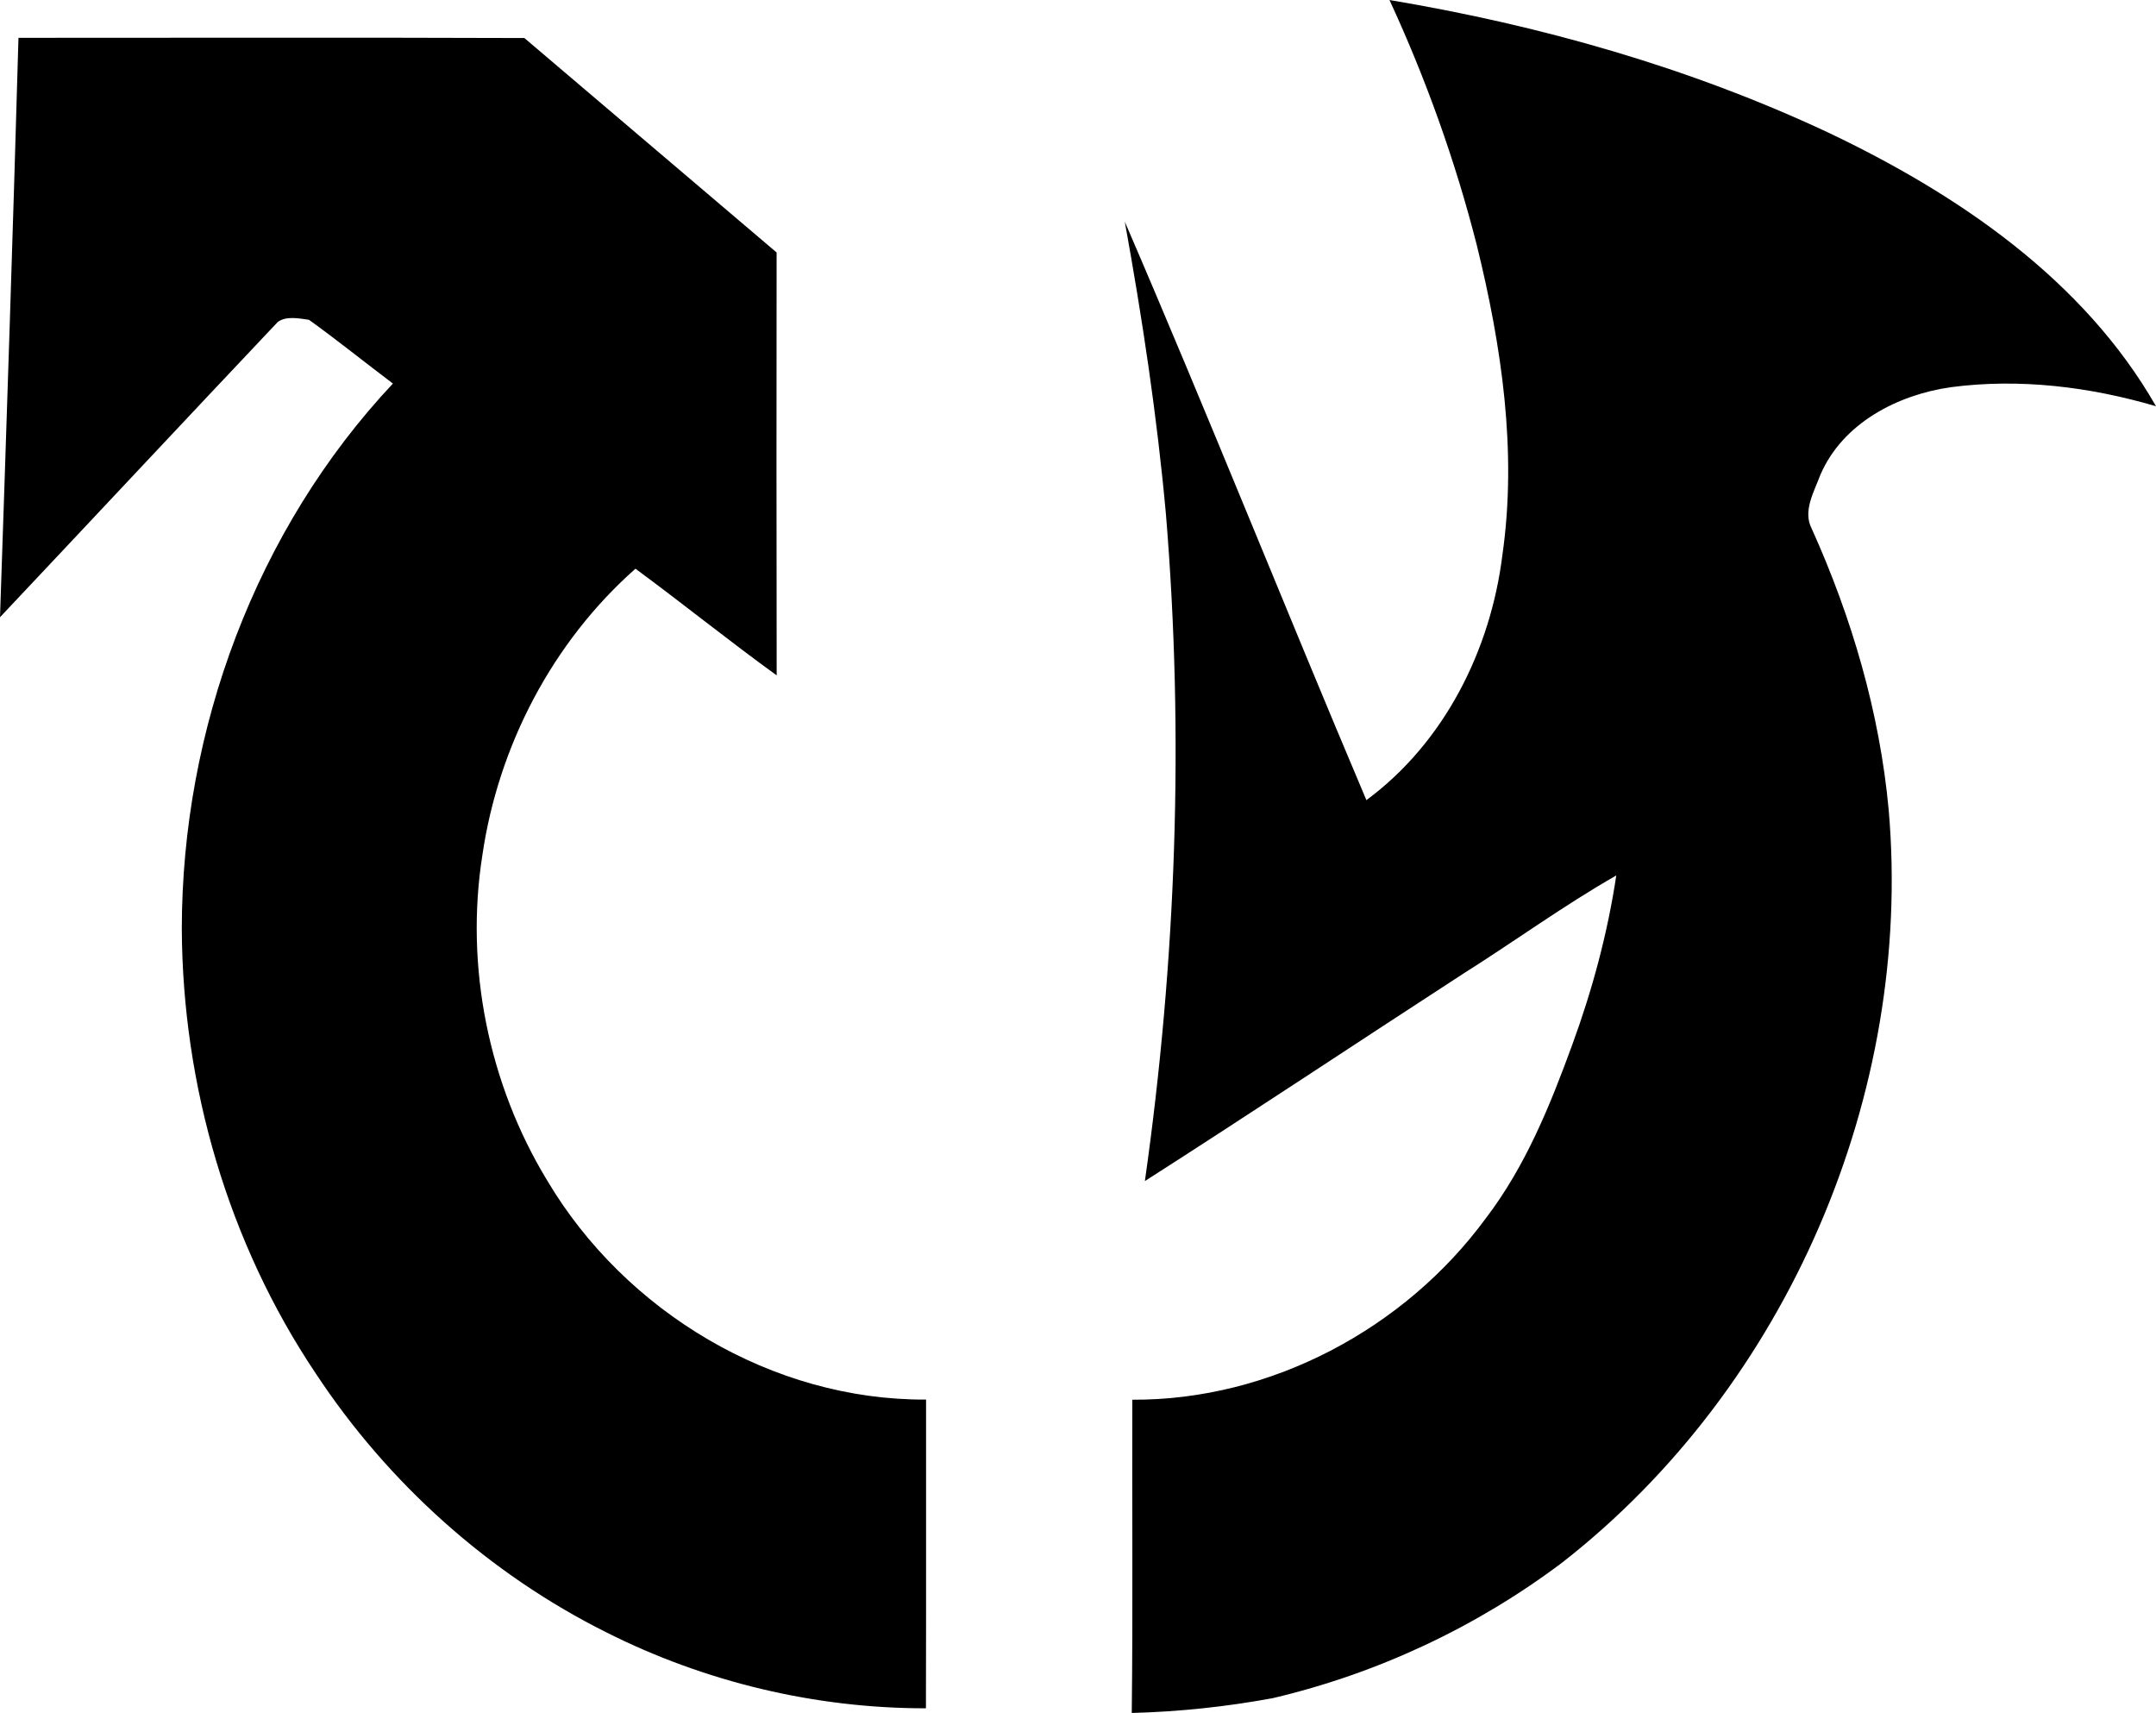
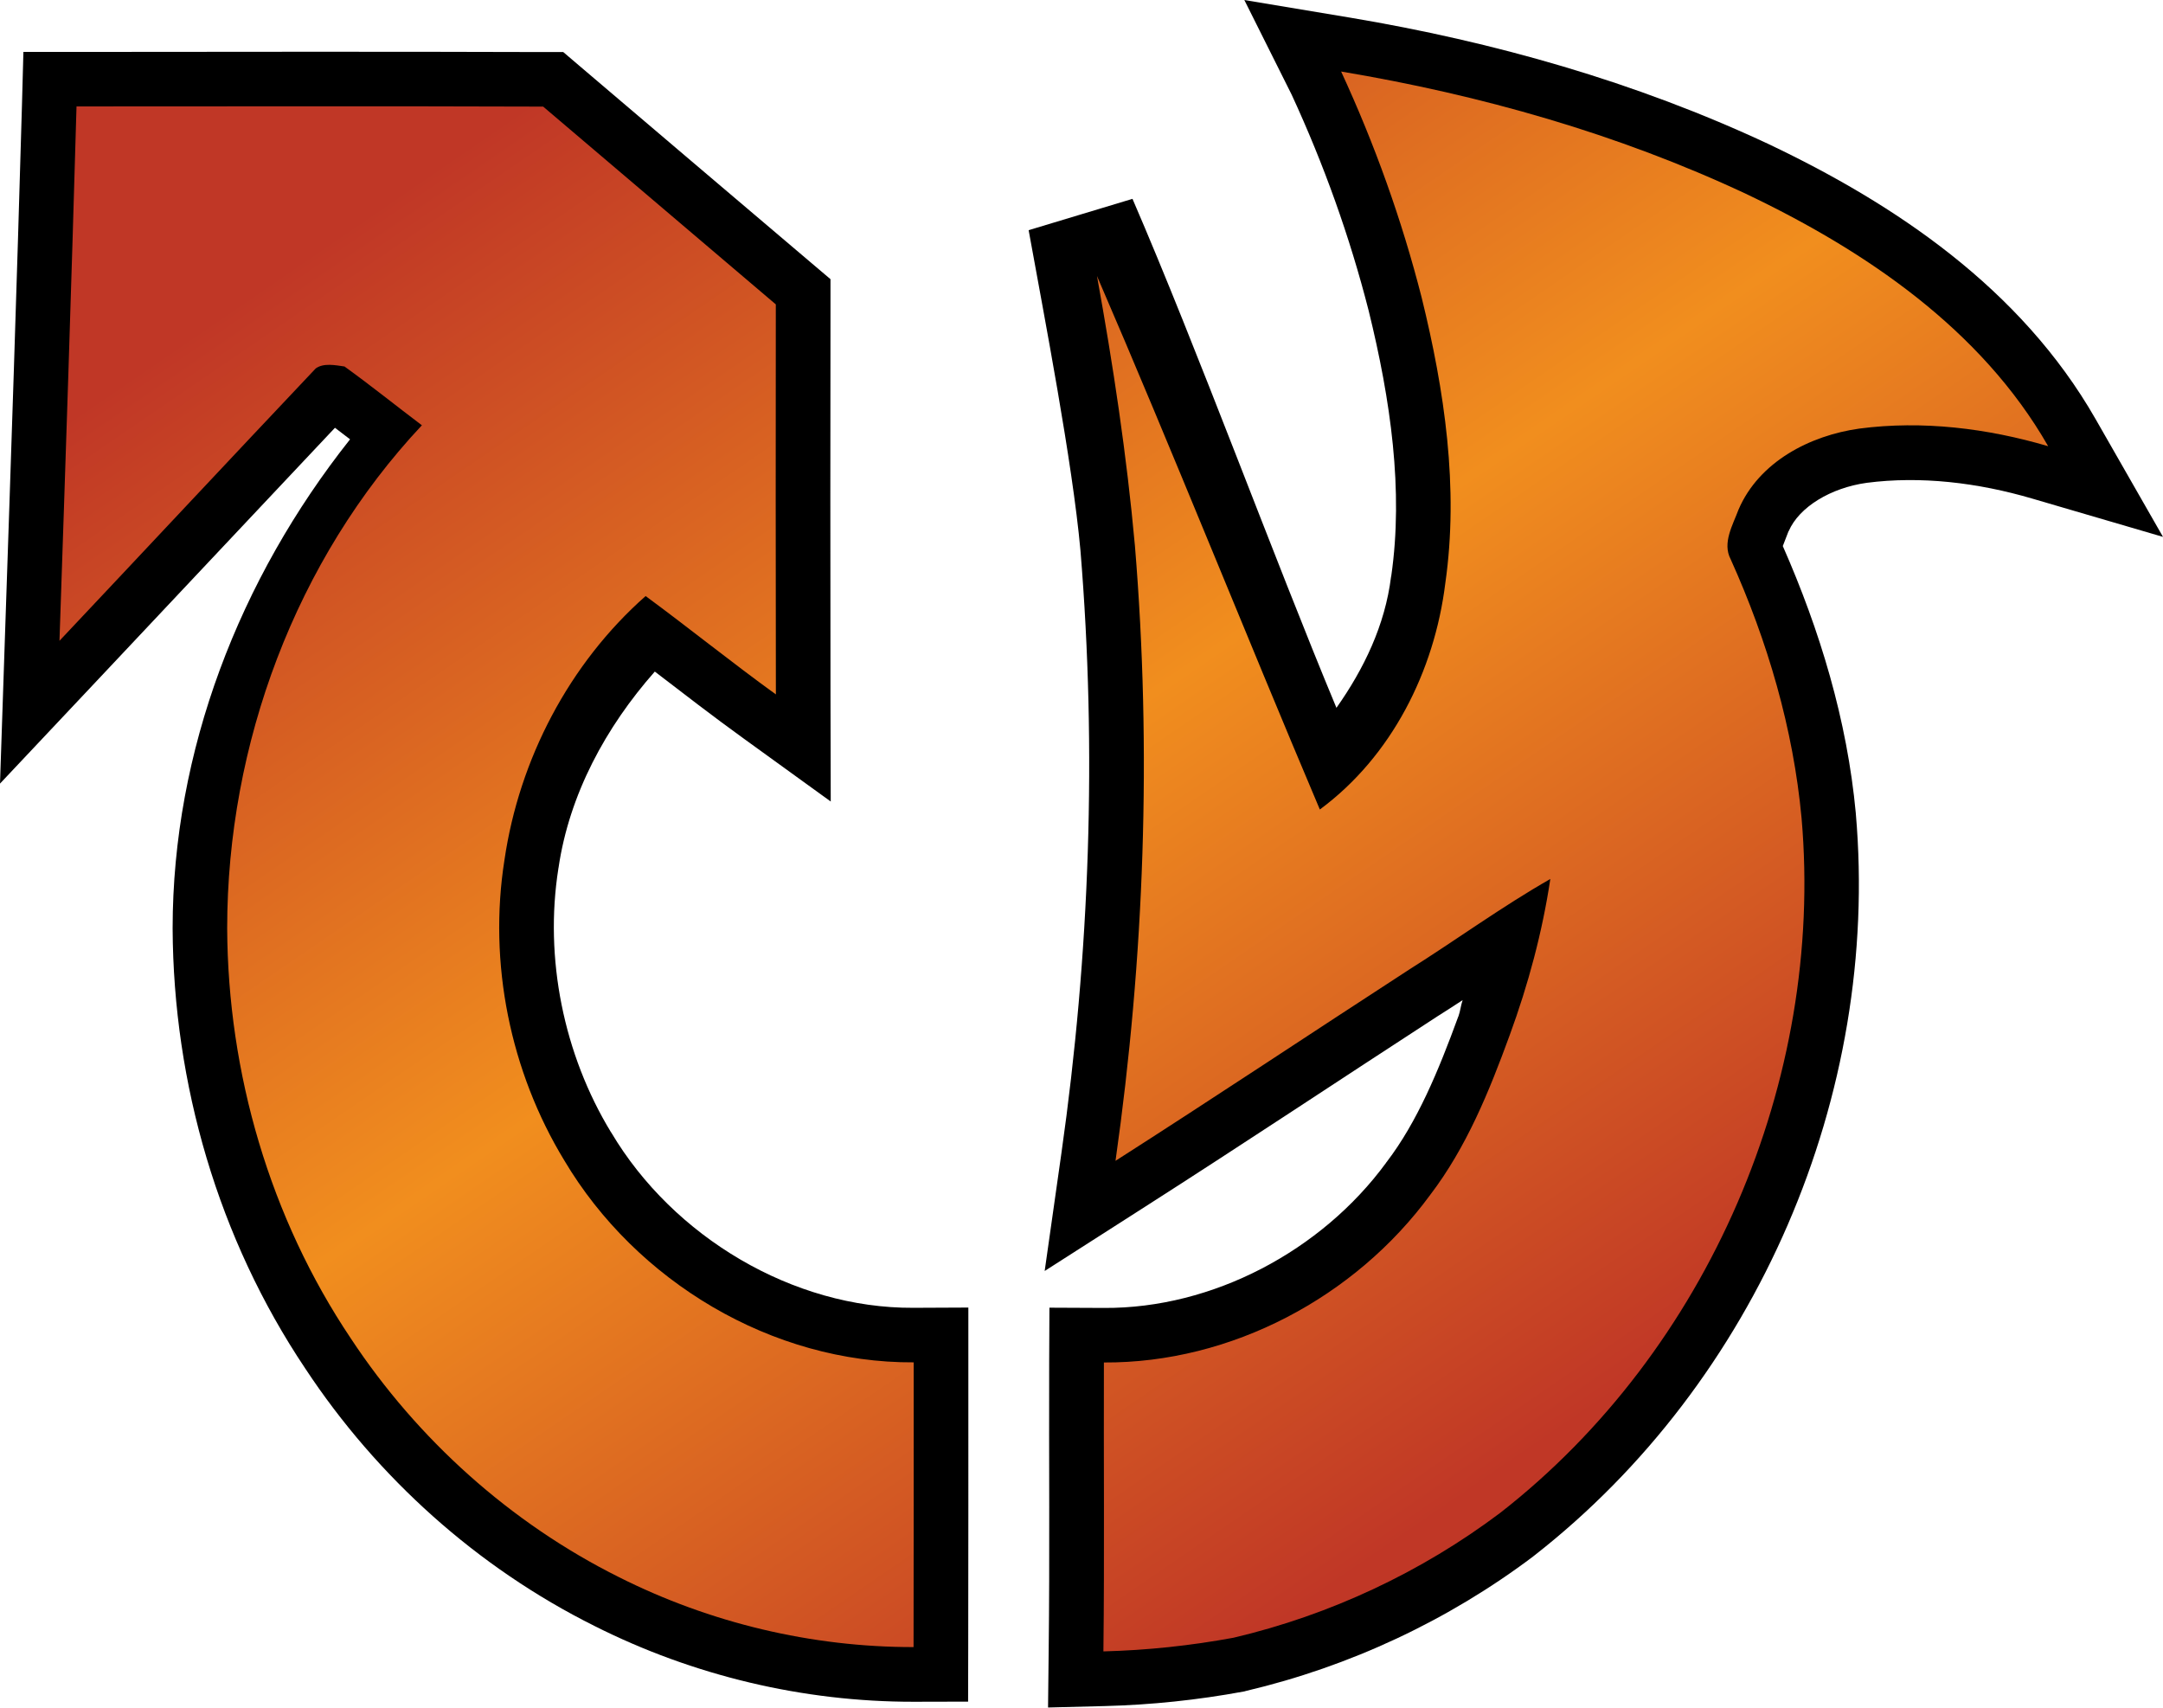
- <svg xmlns="http://www.w3.org/2000/svg" version="1.1" width="31.865" height="25.313" viewBox="0 0 31.865 25.313" id="svg6">
-   <defs id="defs10" />
-   <path fill="#000000" d="m 20.536,0 c 2.231,0.374 4.433,0.997 6.485,1.959 1.912,0.909 3.772,2.17 4.844,4.044 -0.976,-0.287 -2.013,-0.415 -3.026,-0.282 -0.792,0.111 -1.606,0.531 -1.935,1.297 -0.091,0.247 -0.264,0.535 -0.127,0.795 0.592,1.313 1.004,2.716 1.137,4.152 0.365,4.197 -1.498,8.527 -4.822,11.123 -1.267,0.955 -2.736,1.643 -4.28,2.006 -0.687,0.127 -1.386,0.201 -2.085,0.219 0.018,-1.543 0.003,-3.086 0.008,-4.629 2.042,0.011 4.027,-1.046 5.228,-2.685 0.583,-0.764 0.947,-1.663 1.274,-2.559 0.297,-0.811 0.523,-1.649 0.651,-2.503 -0.778,0.444 -1.505,0.975 -2.264,1.453 -1.569,1.018 -3.126,2.055 -4.703,3.063 0.463,-3.26 0.582,-6.573 0.311,-9.855 -0.131,-1.449 -0.349,-2.893 -0.608,-4.322 1.223,2.831 2.366,5.705 3.571,8.548 1.152,-0.851 1.836,-2.218 2.01,-3.623 C 22.425,6.669 22.193,5.111 21.826,3.62 21.509,2.378 21.075,1.166 20.537,0.002 Z M 0.273,0.56 C 0.192,3.414 0.097,6.267 0,9.121 1.37,7.668 2.734,6.208 4.106,4.757 4.232,4.666 4.42,4.705 4.567,4.726 c 0.421,0.303 0.826,0.63 1.24,0.942 -2.024,2.156 -3.119,5.114 -3.12,8.059 0.011,2.32 0.686,4.641 1.981,6.571 1.068,1.619 2.56,2.959 4.296,3.825 1.458,0.734 3.088,1.123 4.721,1.121 0.004,-1.521 10e-4,-3.042 0.002,-4.562 C 11.418,20.695 9.24,19.385 8.089,17.447 7.221,16.021 6.869,14.283 7.13,12.633 7.366,11.02 8.167,9.486 9.392,8.404 10.094,8.921 10.772,9.469 11.479,9.98 11.475,7.896 11.476,5.813 11.478,3.731 10.235,2.676 8.992,1.619 7.75,0.562 5.257,0.553 2.765,0.559 0.272,0.559 Z" id="path4" />
+ <svg xmlns="http://www.w3.org/2000/svg" version="1.1" width="34.658" height="27.357" viewBox="0 0 34.658 27.357" id="svg4">
+   <defs>
+     <linearGradient id="rarity" x1="0" y1="0" x2="0.85" y2="1">
+       <stop offset="0" style="stop-color:rgb(192,55,38);stop-opacity:1" id="stop2" />
+       <stop offset="0.125" style="stop-color:rgb(192,55,38);stop-opacity:1" id="stop4" />
+       <stop offset="0.5" style="stop-color:rgb(241,142,30);stop-opacity:1" id="stop6" />
+       <stop offset="0.875" style="stop-color:rgb(192,55,38);stop-opacity:1" id="stop8" />
+       <stop offset="1" style="stop-color:rgb(192,55,38);stop-opacity:1" id="stop10" />
+     </linearGradient>
+     <linearGradient id="mythic" x1="0" y1="1" x2="1" y2="0">
+       <stop offset="0" style="stop-color:rgb(192,55,38);stop-opacity:1" />
+       <stop offset="0.125" style="stop-color:rgb(192,55,38);stop-opacity:1" />
+       <stop offset="0.5" style="stop-color:rgb(241,142,30);stop-opacity:1" />
+       <stop offset="0.875" style="stop-color:rgb(192,55,38);stop-opacity:1" />
+       <stop offset="1" style="stop-color:rgb(192,55,38);stop-opacity:1" />
+     </linearGradient>
+     <linearGradient id="rare" x1="0" y1="1" x2="1" y2="0">
+       <stop offset="0" style="stop-color:rgb(146,116,67);stop-opacity:1" />
+       <stop offset="0.125" style="stop-color:rgb(146,116,67);stop-opacity:1" />
+       <stop offset="0.5" style="stop-color:rgb(211,178,108);stop-opacity:1" />
+       <stop offset="0.875" style="stop-color:rgb(146,116,67);stop-opacity:1" />
+       <stop offset="1" style="stop-color:rgb(146,116,67);stop-opacity:1" />
+     </linearGradient>
+     <linearGradient id="special" x1="0" y1="1" x2="1" y2="0">
+       <stop offset="0" style="stop-color:rgb(76, 56, 106);stop-opacity:1" />
+       <stop offset="0.125" style="stop-color:rgb(76, 56, 106);stop-opacity:1" />
+       <stop offset="0.5" style="stop-color:rgb(201, 173, 221);stop-opacity:1" />
+       <stop offset="0.875" style="stop-color:rgb(76, 56, 106);stop-opacity:1" />
+       <stop offset="1" style="stop-color:rgb(76, 56, 106);stop-opacity:1" />
+     </linearGradient>
+     <linearGradient id="uncommon" x1="0" y1="1" x2="1" y2="0">
+       <stop offset="0" style="stop-color:rgb(98,110,119);stop-opacity:1" />
+       <stop offset="0.125" style="stop-color:rgb(98,110,119);stop-opacity:1" />
+       <stop offset="0.5" style="stop-color:rgb(196,222,238);stop-opacity:1" />
+       <stop offset="0.875" style="stop-color:rgb(98,110,119);stop-opacity:1" />
+       <stop offset="1" style="stop-color:rgb(98,110,119);stop-opacity:1" />
+     </linearGradient>
+     <linearGradient id="common" x1="0" y1="1" x2="1" y2="0">
+       <stop offset="0" style="stop-color:rgb(0,0,0);stop-opacity:1" />
+     </linearGradient>
+     <linearGradient id="rarity-outline" x1="0" y1="1" x2="0" y2="1">
+       <stop offset="0" style="stop-color:rgb(0,0,0);stop-opacity:1" />
+     </linearGradient>
+   </defs>
+   <path fill="url(#rarity-outline)" d="m 19.938,0 0.758,1.516 c 0.515,1.115 0.931,2.274 1.234,3.461 0.354,1.437 0.559,2.882 0.363,4.246 l -0.002,0.01 -0.002,0.008 c -0.096,0.777 -0.436,1.478 -0.875,2.1 C 20.407,8.926 19.191,5.603 18.146,3.186 L 16.482,3.688 c 0.255,1.409 0.702,3.717 0.83,5.129 0.265,3.213 0.15,6.461 -0.305,9.66 l -0.268,1.887 1.605,-1.027 c 1.583,-1.012 3.137,-2.046 4.697,-3.059 l 0.01,-0.006 c 0.137,-0.086 0.252,-0.161 0.385,-0.248 -0.03,0.086 -0.037,0.176 -0.068,0.262 l -0.002,0.002 c -0.32,0.877 -0.658,1.688 -1.146,2.328 l -0.006,0.006 -0.004,0.008 c -1.035,1.413 -2.781,2.336 -4.518,2.326 l -0.877,-0.004 -0.004,0.877 c -0.005,1.551 0.01,3.091 -0.008,4.621 l -0.01,0.908 0.908,-0.023 c 0.746,-0.019 1.489,-0.097 2.221,-0.232 l 0.021,-0.004 0.02,-0.006 c 1.663,-0.391 3.242,-1.129 4.607,-2.158 l 0.006,-0.006 0.006,-0.004 c 3.571,-2.789 5.546,-7.384 5.154,-11.889 v -0.002 -0.002 c -0.139,-1.497 -0.577,-2.936 -1.17,-4.283 0.013,-0.034 0.045,-0.115 0.092,-0.238 h 0.002 c 0.169,-0.391 0.678,-0.695 1.25,-0.775 0.863,-0.112 1.778,-0.005 2.658,0.254 L 34.658,8.602 33.578,6.715 C 32.374,4.609 30.346,3.264 28.35,2.314 h -0.002 l -0.002,-0.002 C 26.207,1.31 23.929,0.668 21.635,0.283 Z M 0.375,0.832 0.352,1.682 C 0.271,4.533 0.175,7.385 0.078,10.238 L 0,12.555 1.59,10.867 C 2.852,9.529 4.108,8.188 5.367,6.854 5.446,6.914 5.529,6.977 5.609,7.039 3.834,9.277 2.767,12.036 2.766,14.873 v 0.002 0.002 c 0.012,2.485 0.73,4.967 2.125,7.049 7.794e-4,0.001 0.001,0.003 0.002,0.004 l 0.002,0.002 c 1.151,1.743 2.753,3.183 4.629,4.119 h 0.002 l 0.002,0.002 c 1.58,0.795 3.34,1.215 5.111,1.213 l 0.873,-0.002 0.002,-0.871 c 0.004,-1.524 9.06e-4,-3.046 0.002,-4.564 v -0.879 l -0.881,0.004 c -1.929,0.011 -3.848,-1.137 -4.84,-2.807 l -0.002,-0.004 -0.004,-0.004 C 9.031,16.893 8.72,15.352 8.947,13.916 v -0.004 l 0.002,-0.006 c 0.172,-1.178 0.759,-2.258 1.543,-3.146 0.467,0.358 0.928,0.715 1.428,1.076 l 1.391,1.006 -0.004,-1.717 c -0.004,-2.083 -0.002,-4.164 0,-6.246 v -0.406 L 12.998,4.211 C 11.755,3.156 10.511,2.1 9.27,1.043 L 9.025,0.834 H 8.707 C 6.099,0.825 3.451,0.831 1.227,0.832 Z" />
+   <path fill="url(#rarity)" d="m 21.489,1.146 c 2.231,0.374 4.433,0.997 6.485,1.959 1.912,0.909 3.772,2.17 4.844,4.044 -0.976,-0.287 -2.013,-0.415 -3.026,-0.282 -0.792,0.111 -1.606,0.531 -1.935,1.297 -0.091,0.247 -0.264,0.535 -0.127,0.795 0.592,1.313 1.004,2.716 1.137,4.152 0.365,4.197 -1.498,8.527 -4.822,11.123 -1.267,0.955 -2.736,1.643 -4.28,2.006 -0.687,0.127 -1.386,0.201 -2.085,0.219 0.018,-1.543 0.003,-3.086 0.008,-4.629 2.042,0.011 4.027,-1.046 5.228,-2.685 0.583,-0.764 0.947,-1.663 1.274,-2.559 0.297,-0.811 0.523,-1.649 0.651,-2.503 -0.778,0.444 -1.505,0.975 -2.264,1.453 -1.569,1.018 -3.126,2.055 -4.703,3.063 0.463,-3.26 0.582,-6.573 0.311,-9.855 -0.131,-1.449 -0.349,-2.893 -0.608,-4.322 1.223,2.831 2.366,5.705 3.571,8.548 1.152,-0.851 1.836,-2.218 2.01,-3.623 0.22,-1.532 -0.012,-3.09 -0.379,-4.581 -0.317,-1.242 -0.751,-2.454 -1.289,-3.618 z m -20.263,0.56 c -0.081,2.854 -0.176,5.707 -0.273,8.561 1.37,-1.453 2.734,-2.913 4.106,-4.364 0.126,-0.091 0.314,-0.052 0.461,-0.031 0.421,0.303 0.826,0.63 1.24,0.942 -2.024,2.156 -3.119,5.114 -3.12,8.059 0.011,2.32 0.686,4.641 1.981,6.571 1.068,1.619 2.56,2.959 4.296,3.825 1.458,0.734 3.088,1.123 4.721,1.121 0.004,-1.521 10e-4,-3.042 0.002,-4.562 -2.269,0.013 -4.447,-1.297 -5.598,-3.235 -0.868,-1.426 -1.22,-3.164 -0.959,-4.814 0.236,-1.613 1.037,-3.147 2.262,-4.229 0.702,0.517 1.38,1.065 2.087,1.576 -0.004,-2.084 -0.003,-4.167 -10e-4,-6.249 -1.243,-1.055 -2.486,-2.112 -3.728,-3.169 -2.493,-0.009 -4.985,-0.003 -7.478,-0.003 z" />
</svg>
